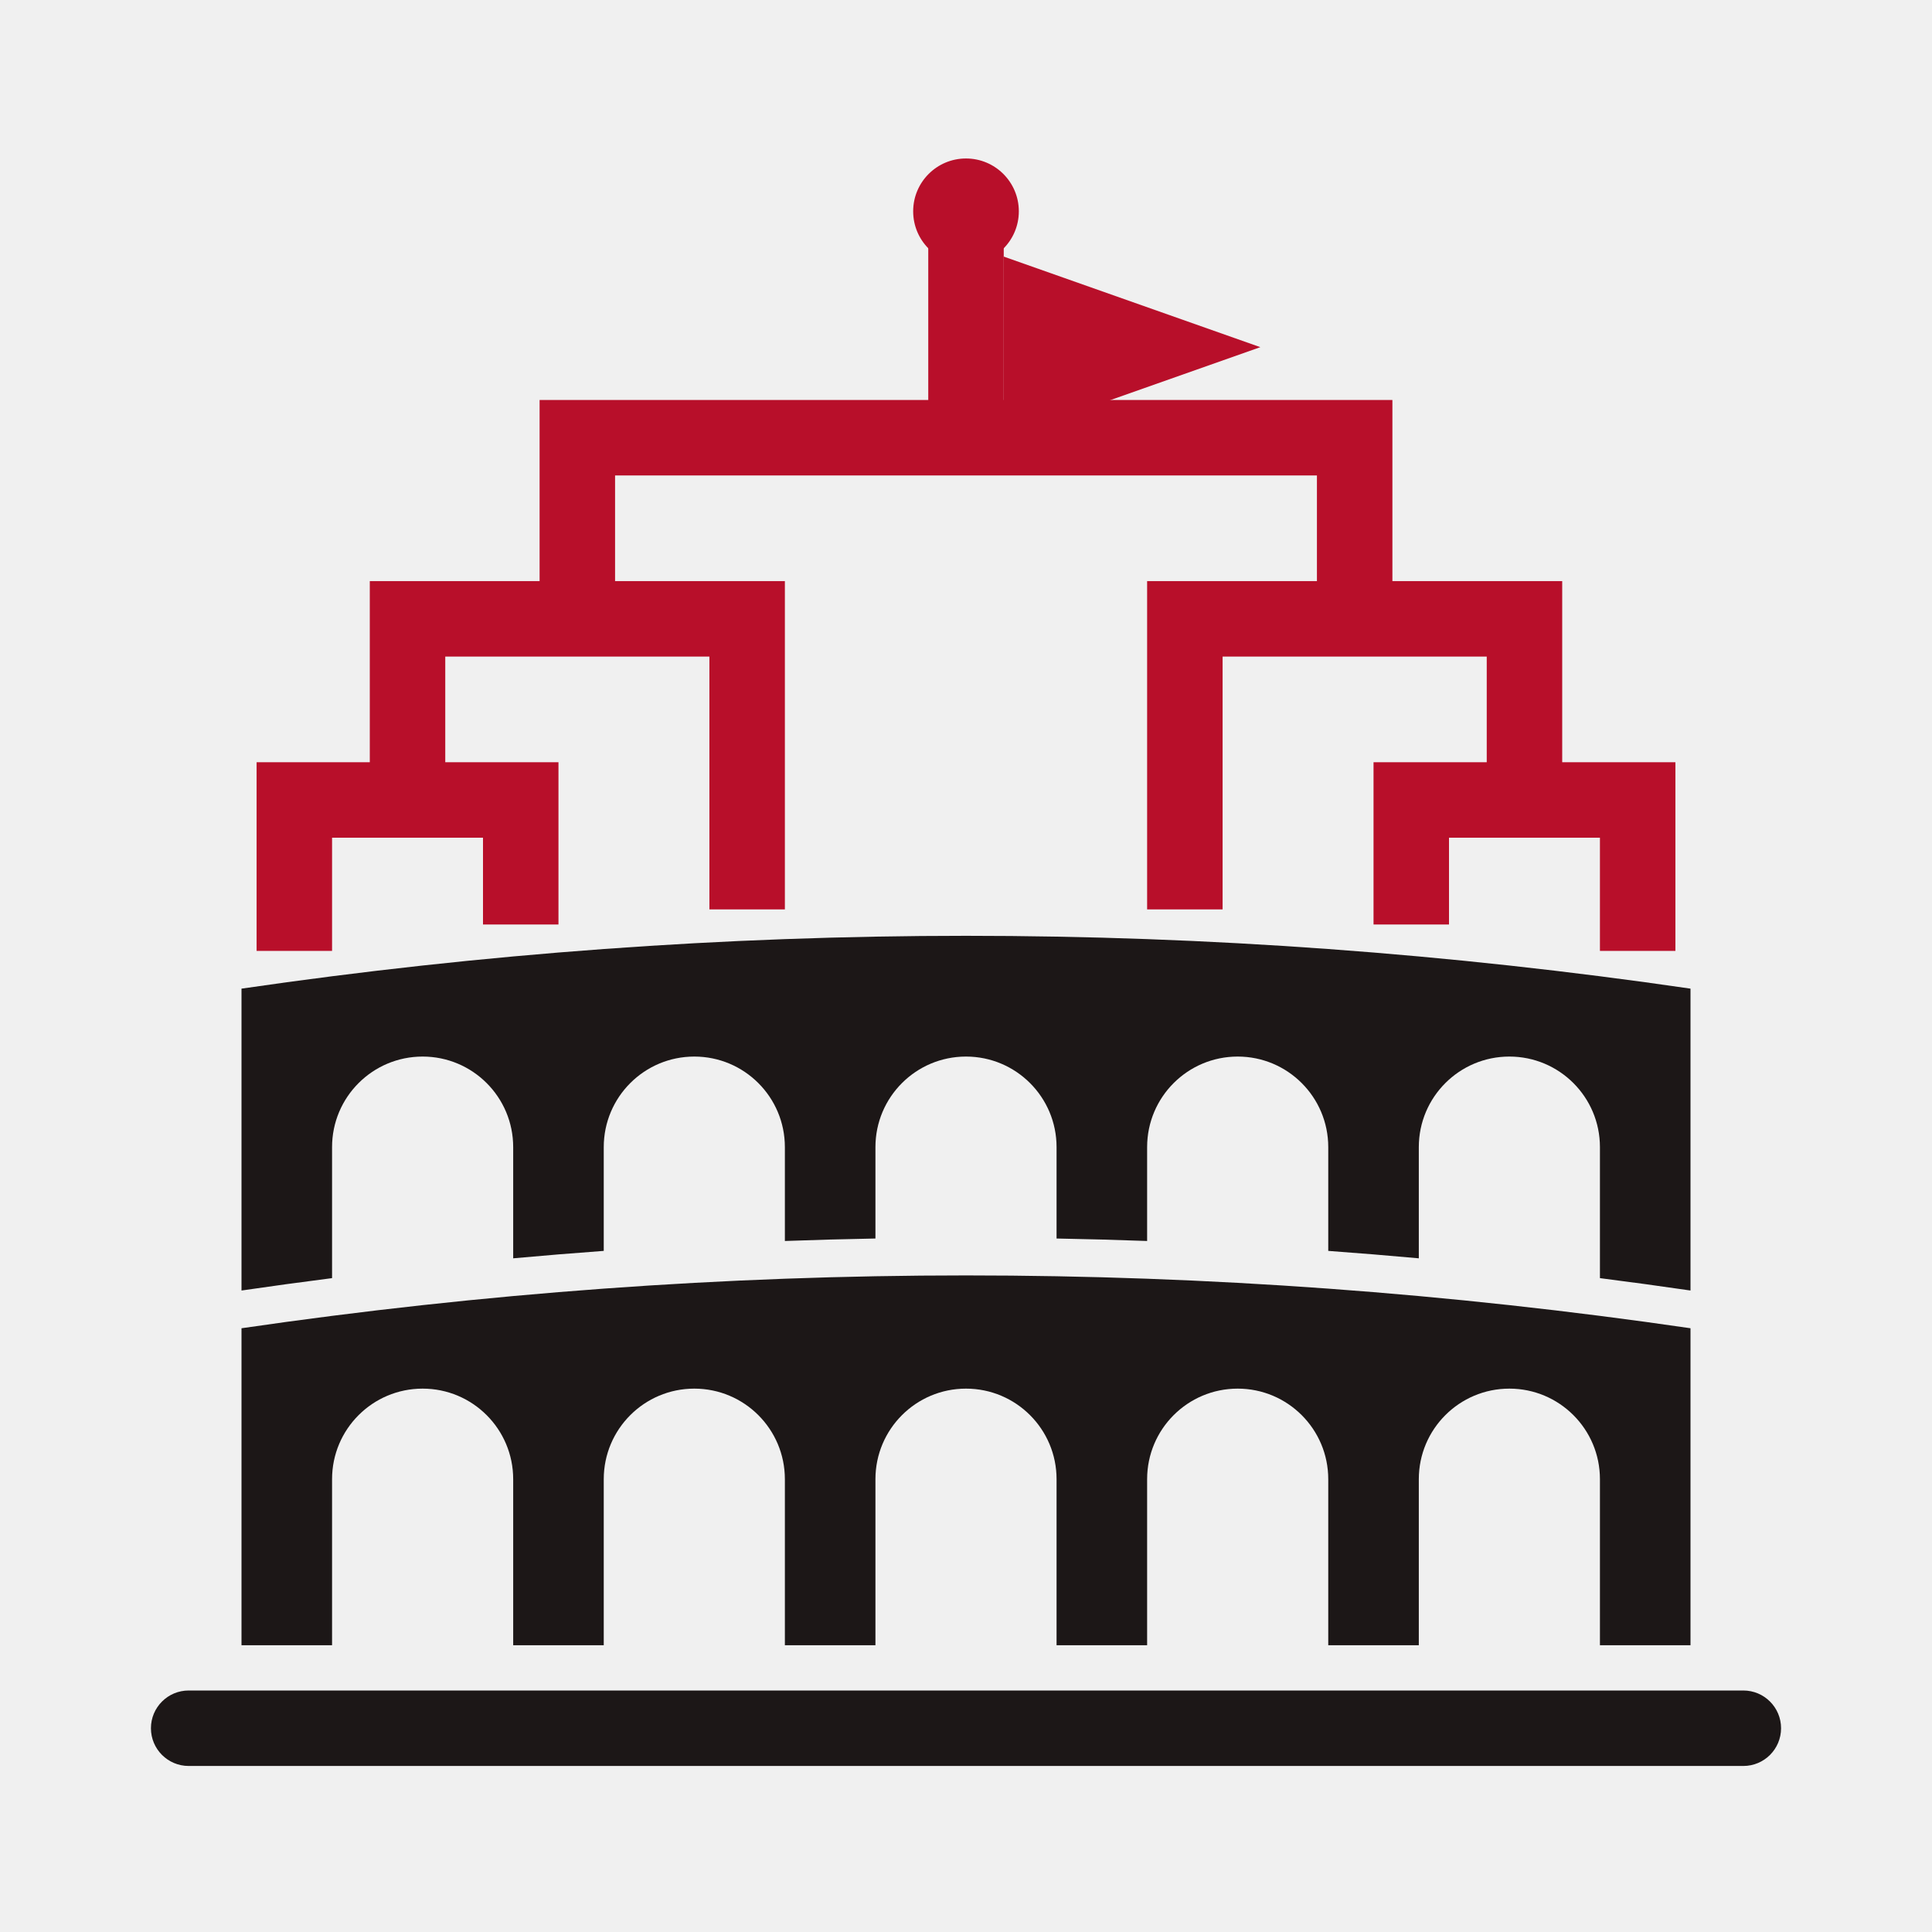
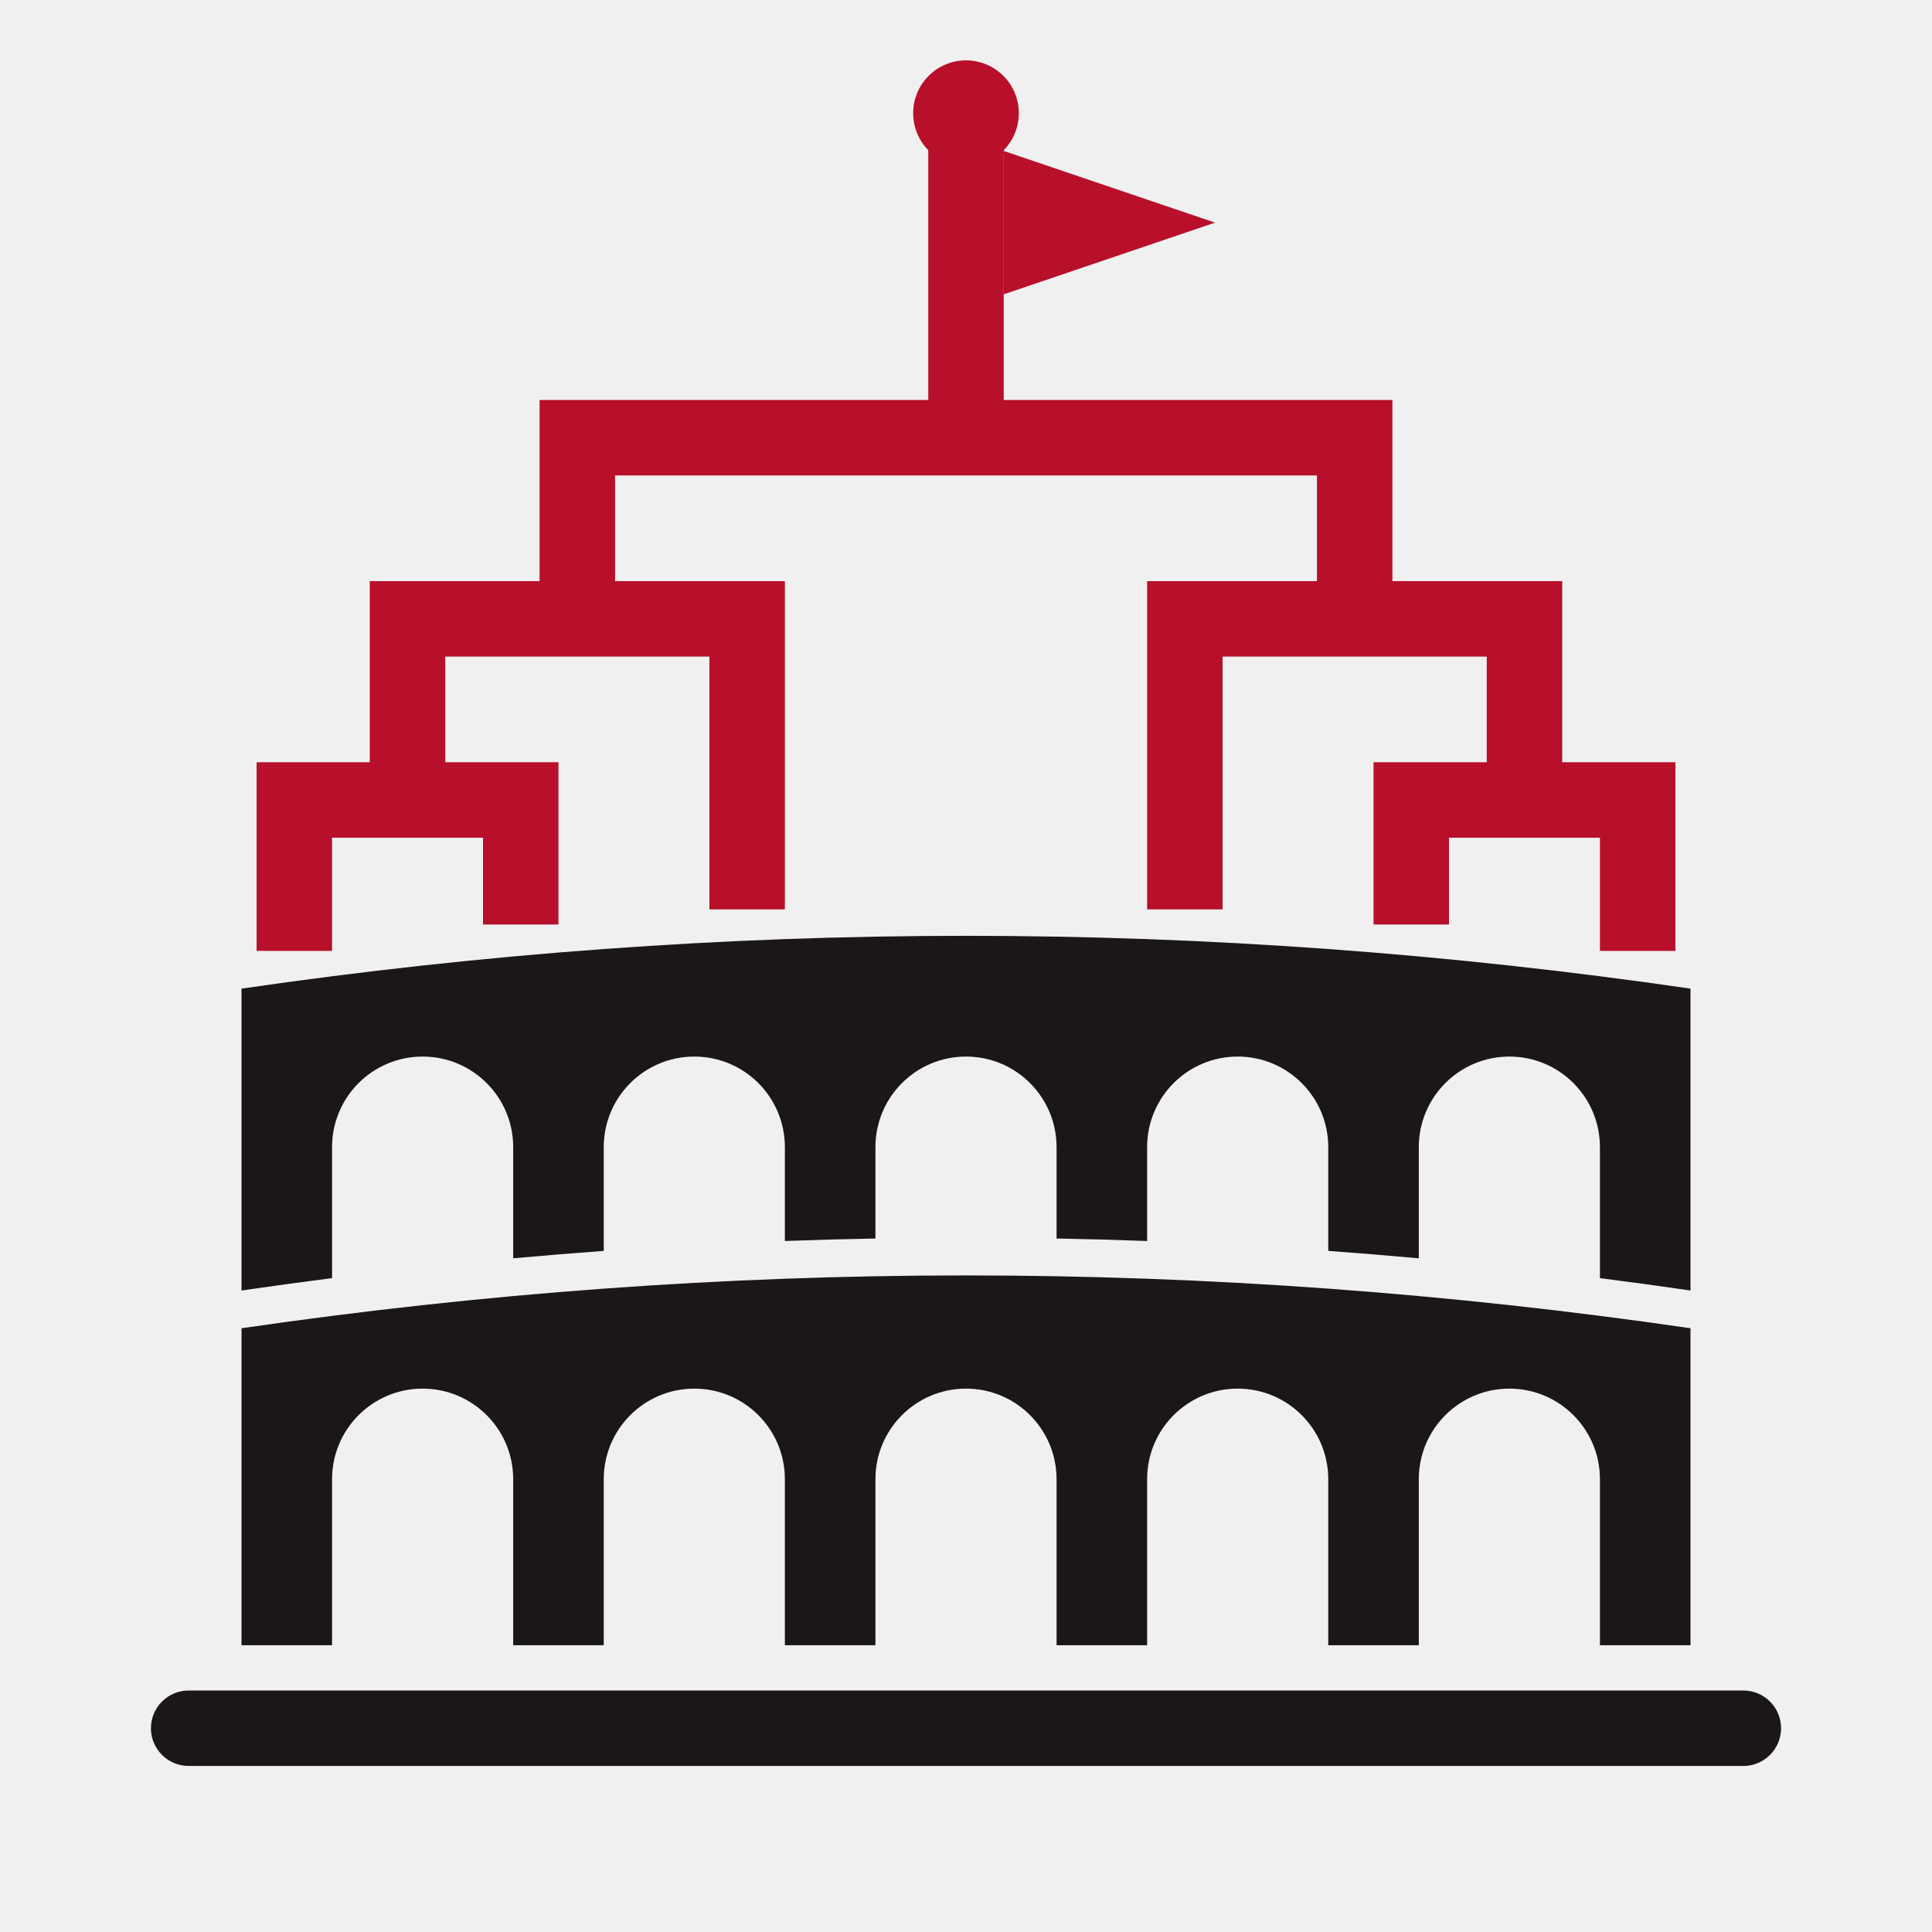
<svg xmlns="http://www.w3.org/2000/svg" viewBox="0 0 512 512">
  <mask id="cg-logo-arches">
    <rect width="512" height="512" fill="#fff" />
    <path d="M88 440V392A24 24 0 0 1 136 392V440ZM160 440V392A24 24 0 0 1 208 392V440ZM232 440V392A24 24 0 0 1 280 392V440ZM304 440V392A24 24 0 0 1 352 392V440ZM376 440V392A24 24 0 0 1 424 392V440ZM88 341V304A24 24 0 0 1 136 304V341ZM160 335V304A24 24 0 0 1 208 304V335ZM232 333V304A24 24 0 0 1 280 304V333ZM304 335V304A24 24 0 0 1 352 304V335ZM376 341V304A24 24 0 0 1 424 304V341Z" />
  </mask>
  <g fill="#1C1717">
    <rect x="40" y="448" width="432" height="20" rx="10" />
    <path mask="url(#cg-logo-arches)" d="M64 436V352Q256 324 448 352V436ZM64 342V262Q256 234 448 262V342Q256 314 64 342Z" />
  </g>
-   <path fill="none" stroke="#B80F2A" stroke-width="20" d="M78 252V212H138V245M108 212V164H198V241M434 252V212H374V245M404 212V164H314V241M153 164V116H359V164M256 116V56" />
-   <circle cx="256" cy="56" r="14" fill="#B80F2A" />
-   <path fill="#B80F2A" d="M266 68L334 92L266 116Z" />
+   <path fill="none" stroke="#B80F2A" stroke-width="20" d="M78 252V212H138V245M108 212V164H198V241M434 252V212H374V245M404 212V164H314V241M153 164V116H359V164M256 116V30" />
+   <circle cx="256" cy="30" r="14" fill="#B80F2A" />
+   <path fill="#B80F2A" d="M266 40L322 59L266 78Z" />
</svg>
